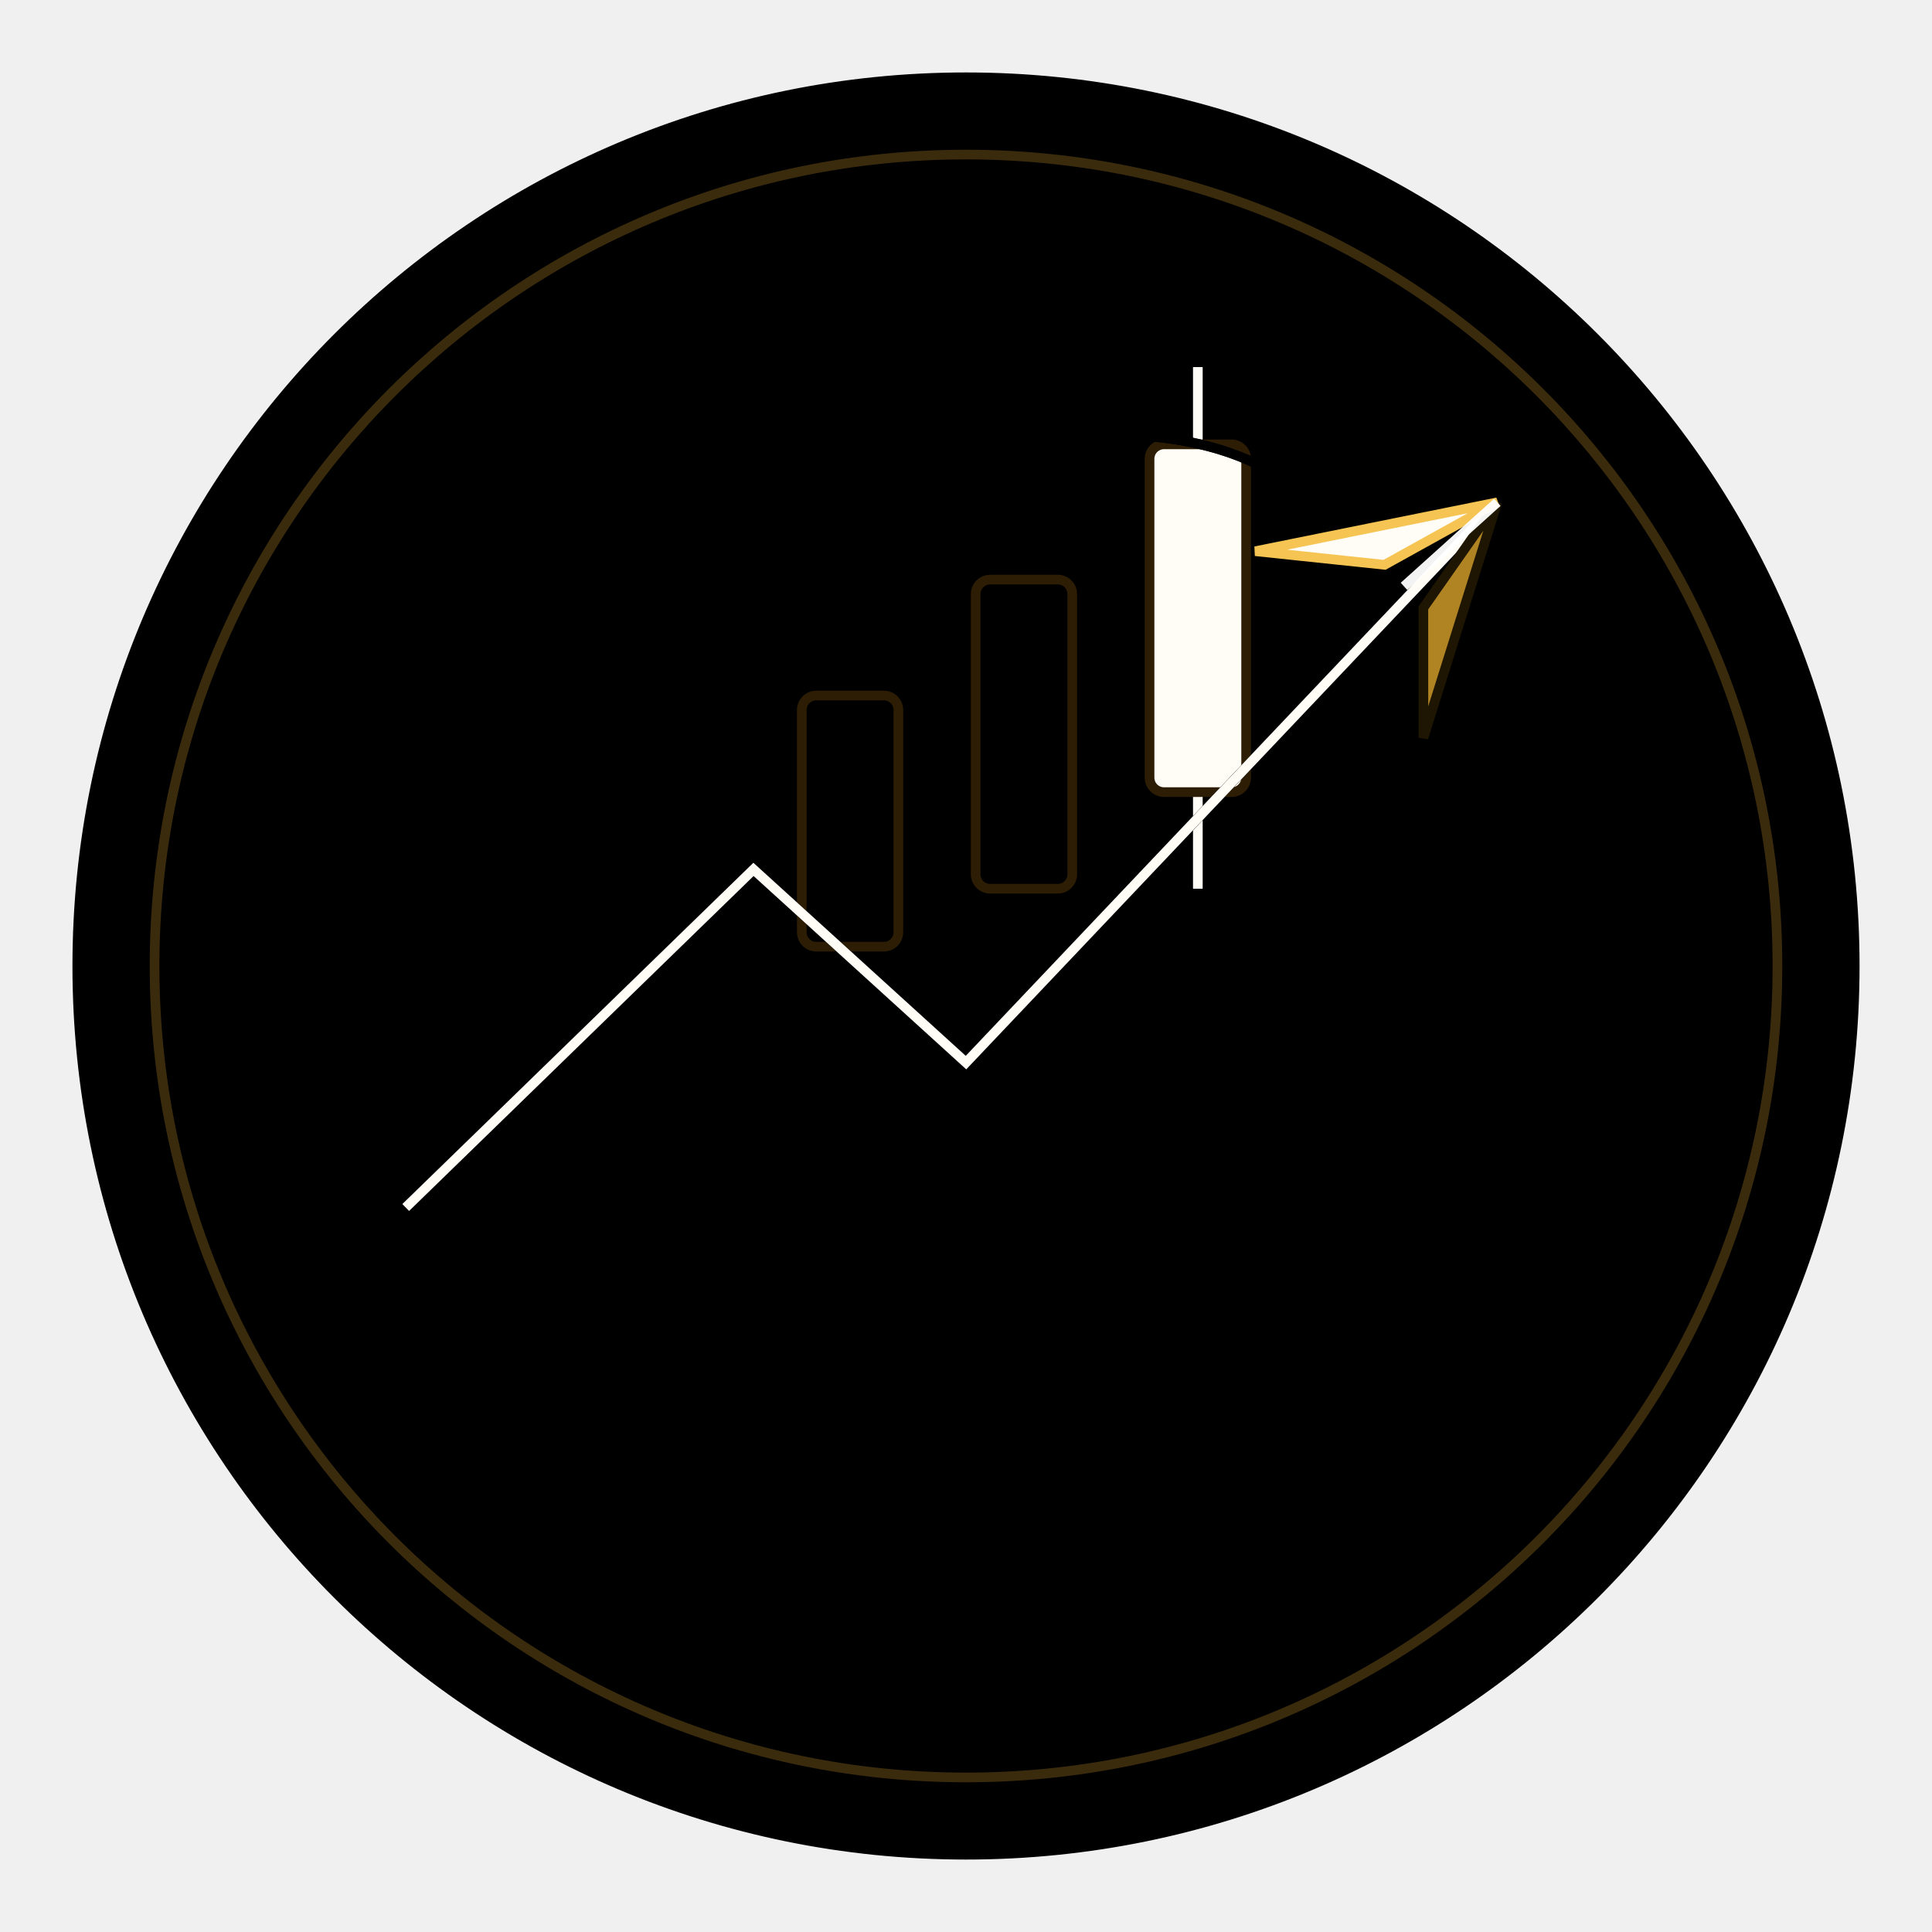
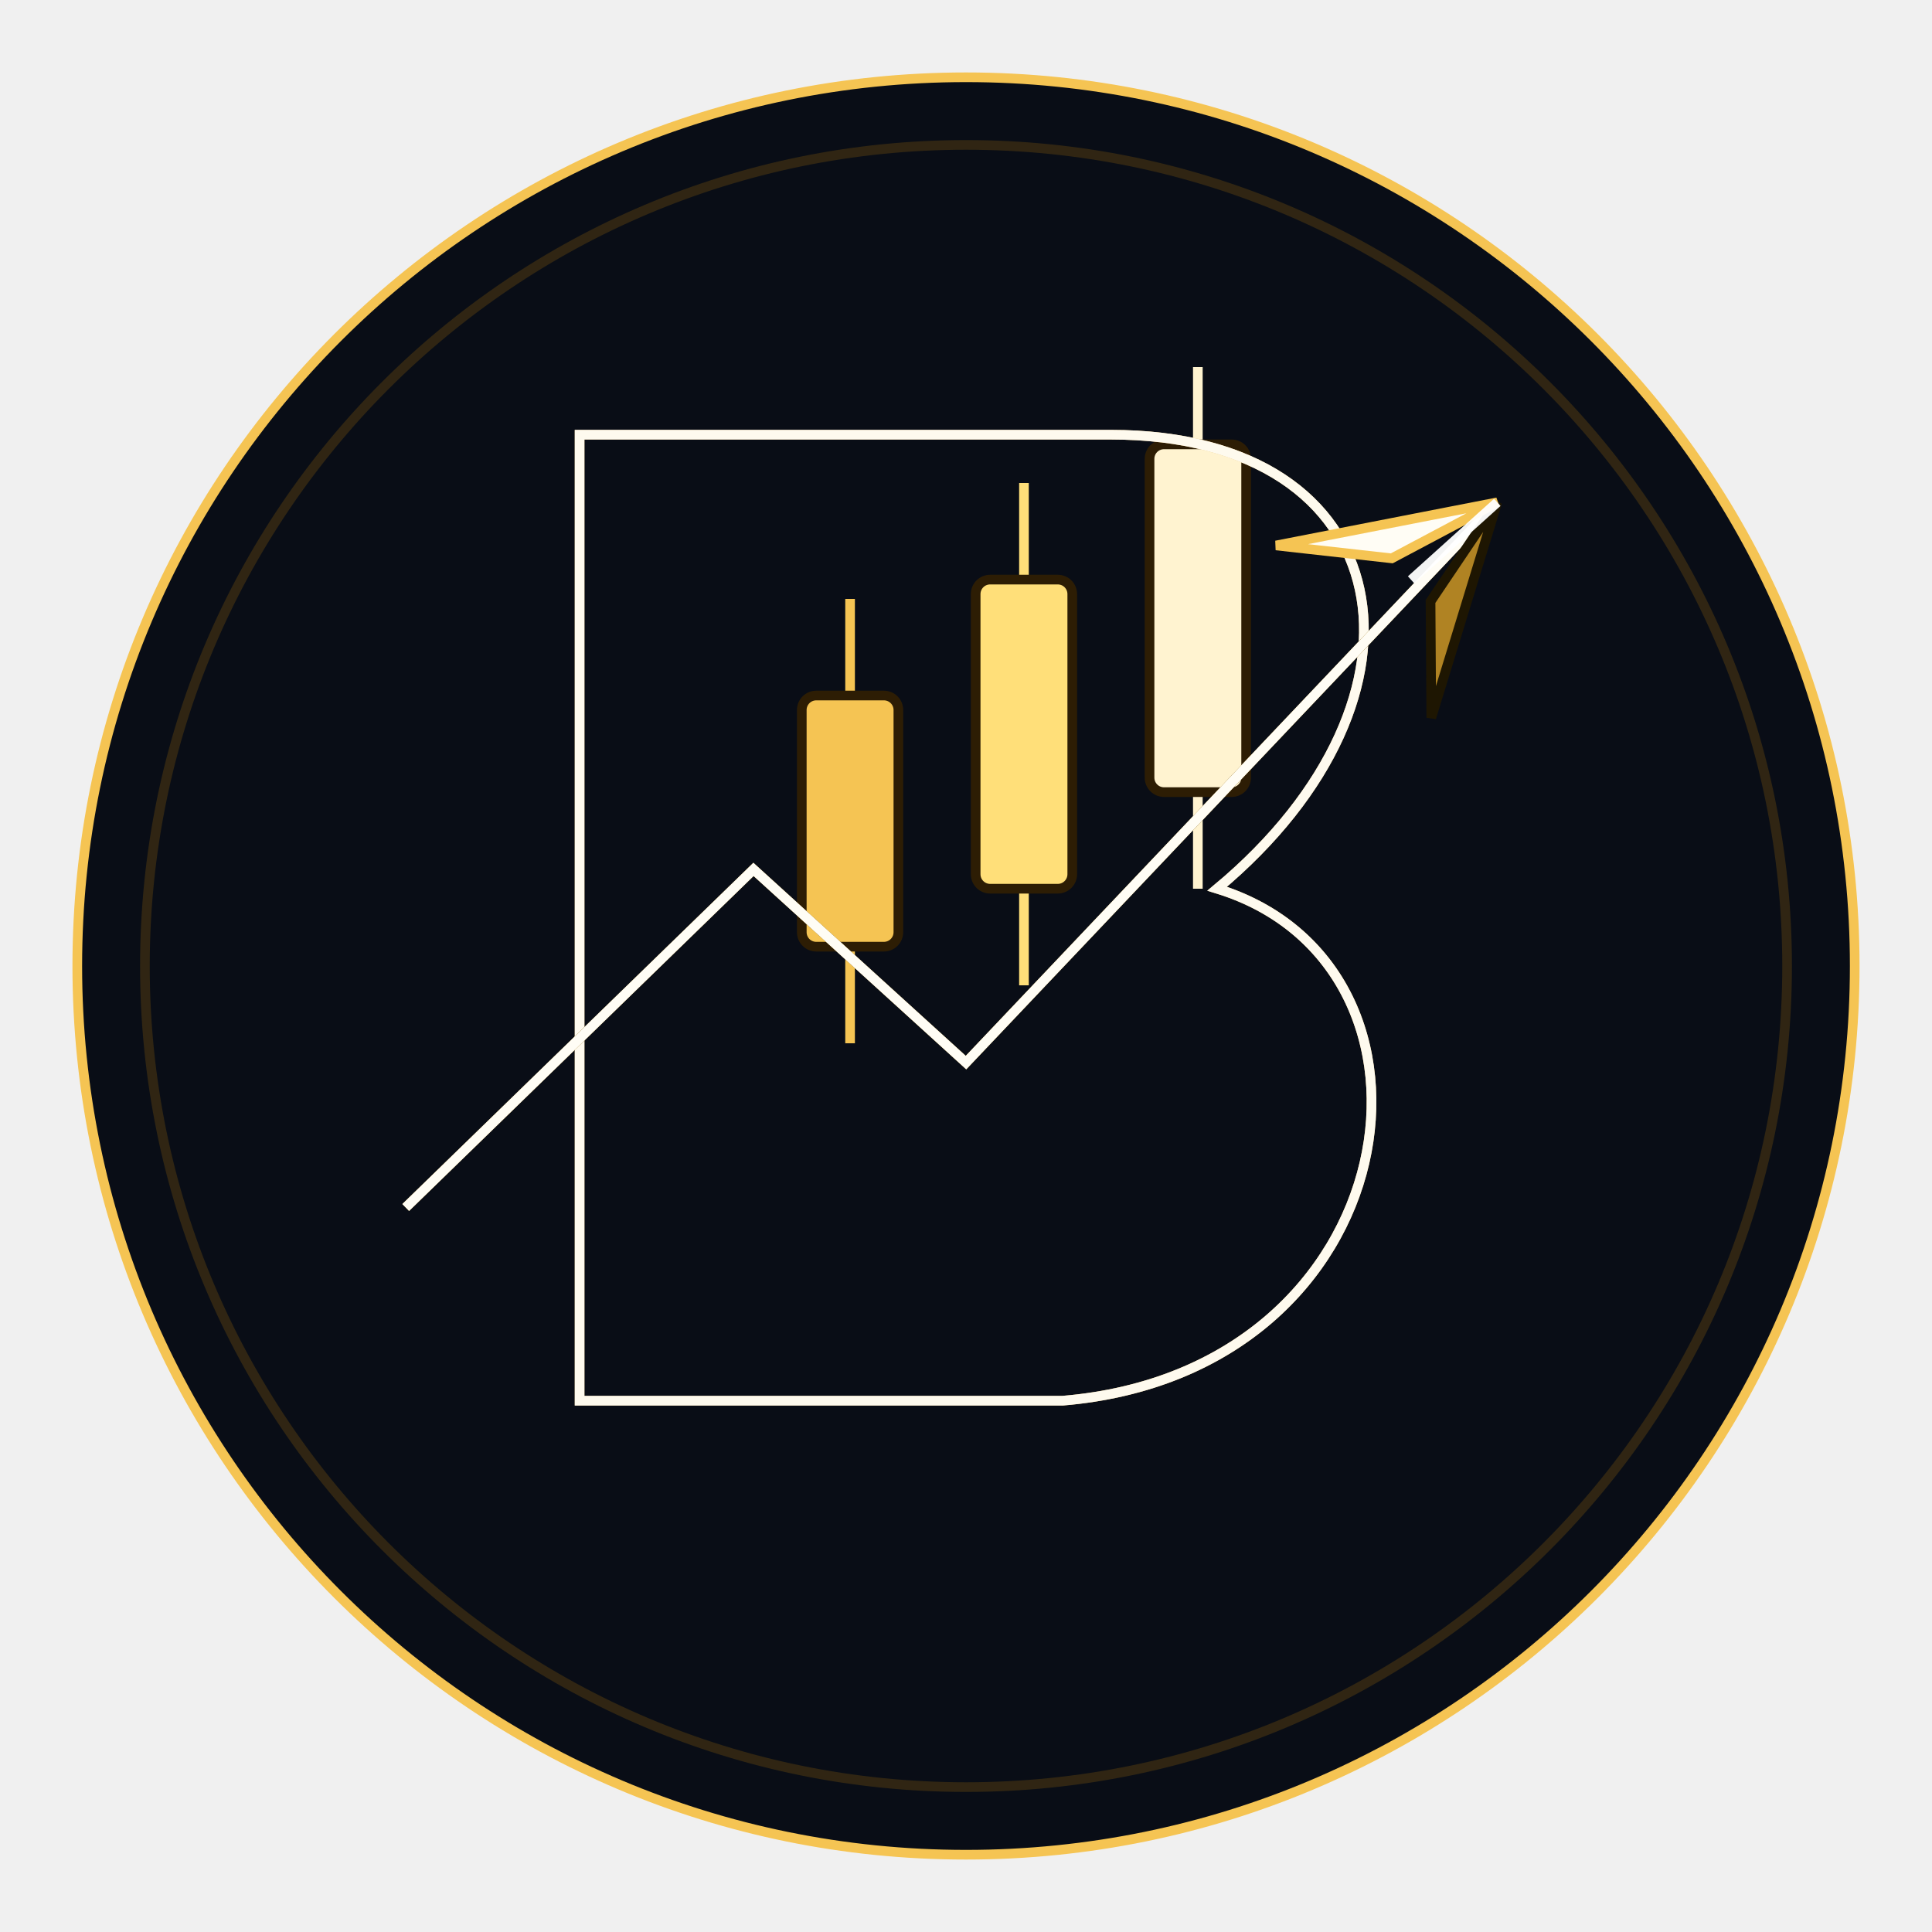
<svg xmlns="http://www.w3.org/2000/svg" width="200" height="200" viewBox="0 0 200 200" fill="none">
-   <defs>
-     <linearGradient id="solidGold" x1="0%" y1="0%" x2="100%" y2="100%">
-       <stop offset="0%" stopColor="#FFF7D6" />
-       <stop offset="20%" stopColor="#F5C453" />
-       <stop offset="50%" stopColor="#D89E23" />
-       <stop offset="80%" stopColor="#FEEA98" />
-       <stop offset="100%" stopColor="#96690B" />
-     </linearGradient>
-     <linearGradient id="shinyBevel" x1="100%" y1="0%" x2="0%" y2="100%">
-       <stop offset="0%" stopColor="#96690B" />
-       <stop offset="30%" stopColor="#F5C453" />
-       <stop offset="50%" stopColor="#FFFFFF" />
-       <stop offset="70%" stopColor="#FFDF79" />
-       <stop offset="100%" stopColor="#4A2F03" />
-     </linearGradient>
-     <radialGradient id="innerBgGlow" cx="50%" cy="50%" r="50%">
-       <stop offset="0%" stopColor="#121B2E" />
-       <stop offset="60%" stopColor="#080D1A" />
-       <stop offset="100%" stopColor="#03050C" />
-     </radialGradient>
-   </defs>
-   <circle cx="100" cy="100" r="92" fill="url(#innerBgGlow)" stroke="url(#solidGold)" strokeWidth="6" />
-   <circle cx="100" cy="100" r="84" stroke="#4A3610" strokeWidth="2" fill="none" opacity="0.8" />
-   <line x1="88" y1="62" x2="88" y2="108" stroke="url(#solidGold)" strokeWidth="3" />
-   <rect x="83" y="72" width="10" height="26" fill="url(#solidGold)" stroke="#2D1D04" strokeWidth="1.5" rx="1.5" />
-   <line x1="106" y1="50" x2="106" y2="102" stroke="url(#shinyBevel)" strokeWidth="3" />
-   <rect x="101" y="60" width="10" height="32" fill="url(#shinyBevel)" stroke="#2D1D04" strokeWidth="1.5" rx="1.5" />
-   <line x1="124" y1="38" x2="124" y2="92" stroke="#FFFDF5" strokeWidth="3" />
-   <rect x="119" y="46" width="10" height="36" fill="#FFFDF5" stroke="#2D1D04" strokeWidth="1.5" rx="1.5" />
-   <path d="M 60 45         L 115 45         C 145 45, 150 72, 126 92         C 152 100, 146 142, 110 145         L 60 145         Z" fill="none" stroke="url(#solidGold)" strokeWidth="13" strokeLinejoin="round" strokeLinecap="round" />
-   <path d="M 60 45         L 115 45         C 145 45, 150 72, 126 92         C 152 100, 146 142, 110 145         L 60 145         Z" fill="none" stroke="url(#shinyBevel)" strokeWidth="4" strokeLinejoin="round" strokeLinecap="round" opacity="0.95" />
-   <path d="M 42 125         L 78 90         L 100 110         L 155 52" fill="none" stroke="#000000" strokeWidth="20" strokeLinecap="round" strokeLinejoin="round" />
-   <path d="M 42 125         L 78 90         L 100 110         L 155 52" fill="none" stroke="url(#solidGold)" strokeWidth="13" strokeLinecap="round" strokeLinejoin="round" />
-   <path d="M 42 125         L 78 90         L 100 110         L 155 52" fill="none" stroke="#FFFDF5" strokeWidth="4.5" strokeLinecap="round" strokeLinejoin="round" />
+   <circle cx="100" cy="100" r="92" fill="#090D16" stroke="#F5C453" strokeWidth="5" />
+   <circle cx="100" cy="100" r="85" stroke="#4A3610" strokeWidth="1.5" fill="none" opacity="0.6" />
+   <line x1="88" y1="62" x2="88" y2="108" stroke="#F5C453" strokeWidth="2.5" />
+   <rect x="83" y="72" width="10" height="26" fill="#F5C453" stroke="#2D1D04" strokeWidth="1" rx="1.5" />
+   <line x1="106" y1="50" x2="106" y2="102" stroke="#FFDF79" strokeWidth="2.5" />
+   <rect x="101" y="60" width="10" height="32" fill="#FFDF79" stroke="#2D1D04" strokeWidth="1" rx="1.5" />
+   <line x1="124" y1="38" x2="124" y2="92" stroke="#FFF3D0" strokeWidth="2.5" />
+   <rect x="119" y="46" width="10" height="36" fill="#FFF3D0" stroke="#2D1D04" strokeWidth="1" rx="1.5" />
+   <path d="M 60 45         L 115 45         C 145 45, 150 72, 126 92         C 152 100, 146 142, 110 145         L 60 145         Z" fill="none" stroke="#E8C070" strokeWidth="11" strokeLinejoin="round" strokeLinecap="round" />
+   <path d="M 60 45         L 115 45         C 145 45, 150 72, 126 92         C 152 100, 146 142, 110 145         L 60 145         Z" fill="none" stroke="#FFFDF5" strokeWidth="3.5" strokeLinejoin="round" strokeLinecap="round" opacity="0.95" />
+   <path d="M 42 125         L 78 90         L 100 110         L 155 52" fill="none" stroke="#000000" strokeWidth="16" strokeLinecap="round" strokeLinejoin="round" />
+   <path d="M 42 125         L 78 90         L 100 110         L 155 52" fill="none" stroke="#F5C453" strokeWidth="11" strokeLinecap="round" strokeLinejoin="round" />
+   <path d="M 42 125         L 78 90         L 100 110         L 155 52" fill="none" stroke="#FFFDF5" strokeWidth="4" strokeLinecap="round" strokeLinejoin="round" />
  <g transform="translate(155, 52) rotate(-42)">
-     <polygon points="0,0 -22,13 -13,3" fill="#B08323" stroke="#1E1602" strokeWidth="1" />
-     <polygon points="0,0 -13,-3 -22,-13" fill="#FFFDF5" stroke="#F5C453" strokeWidth="1" />
-     <line x1="0" y1="0" x2="-13" y2="0" stroke="#FFFFFF" strokeWidth="2.5" strokeLinecap="round" opacity="0.95" />
+     <polygon points="0,0 -20,12 -12,3" fill="#B08323" stroke="#1E1602" strokeWidth="1" />
+     <polygon points="0,0 -12,-3 -20,-12" fill="#FFFDF5" stroke="#F5C453" strokeWidth="1" />
+     <line x1="0" y1="0" x2="-12" y2="0" stroke="#FFFFFF" strokeWidth="2" strokeLinecap="round" opacity="0.95" />
  </g>
</svg>
